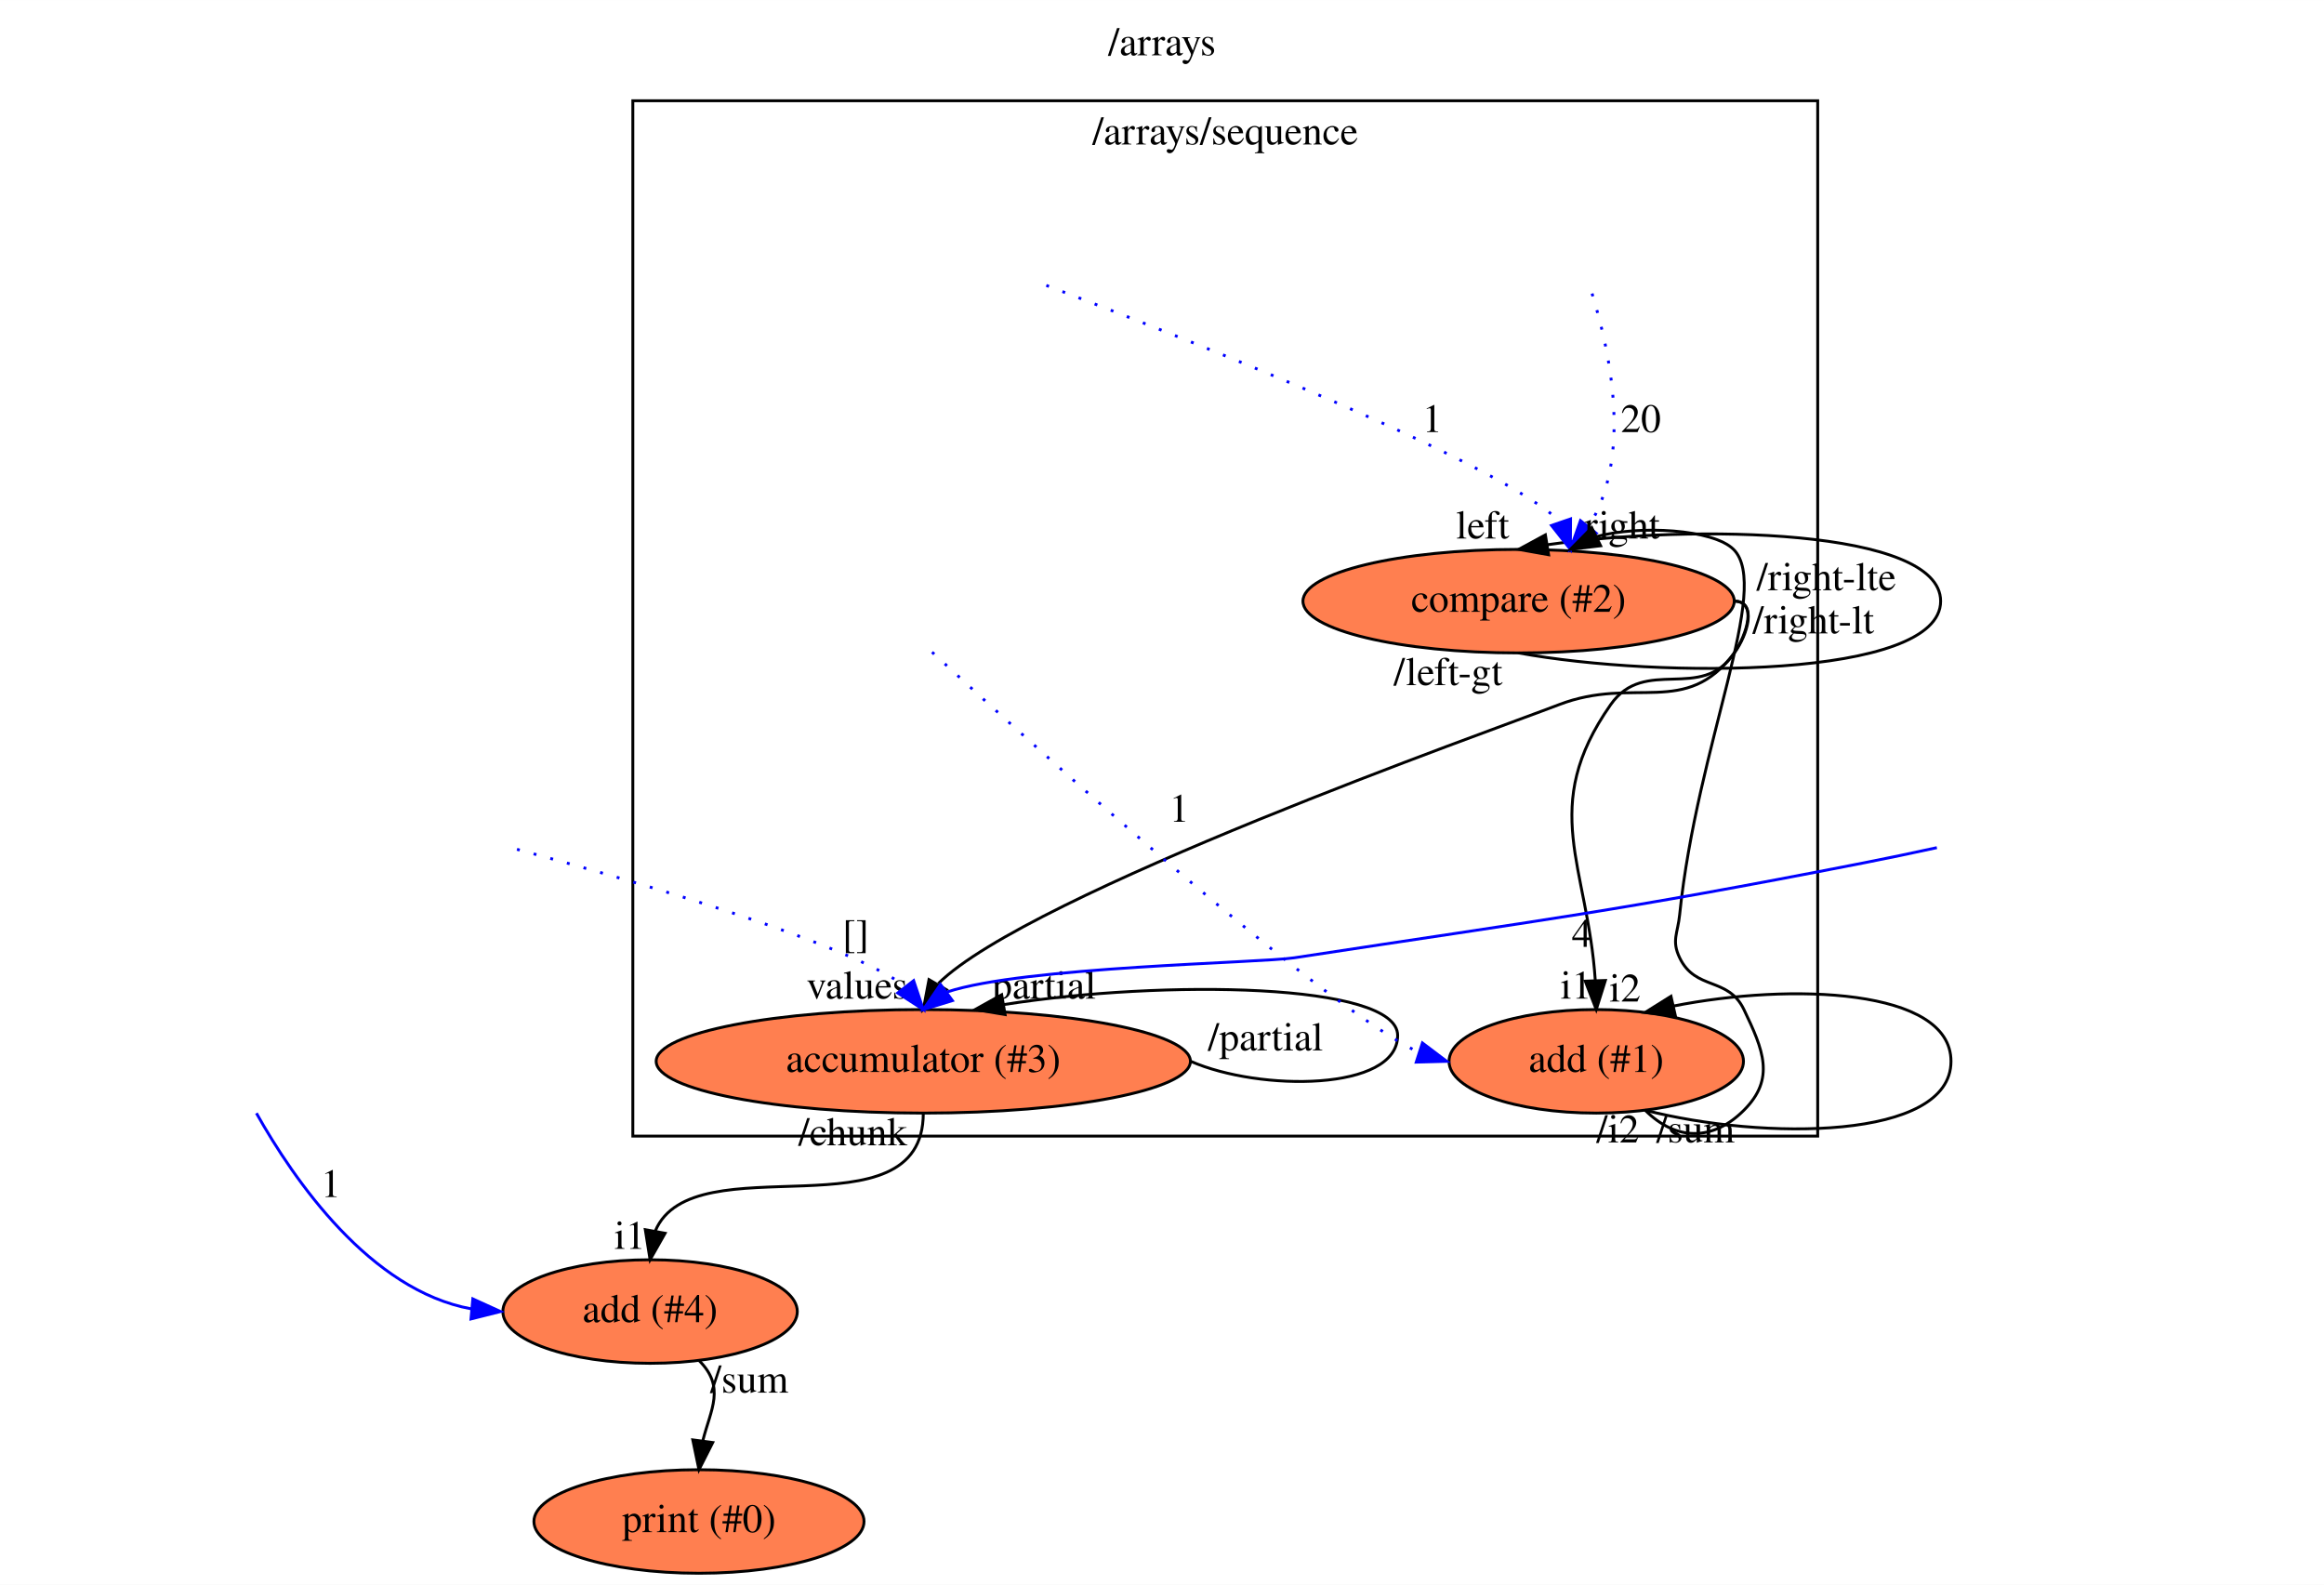
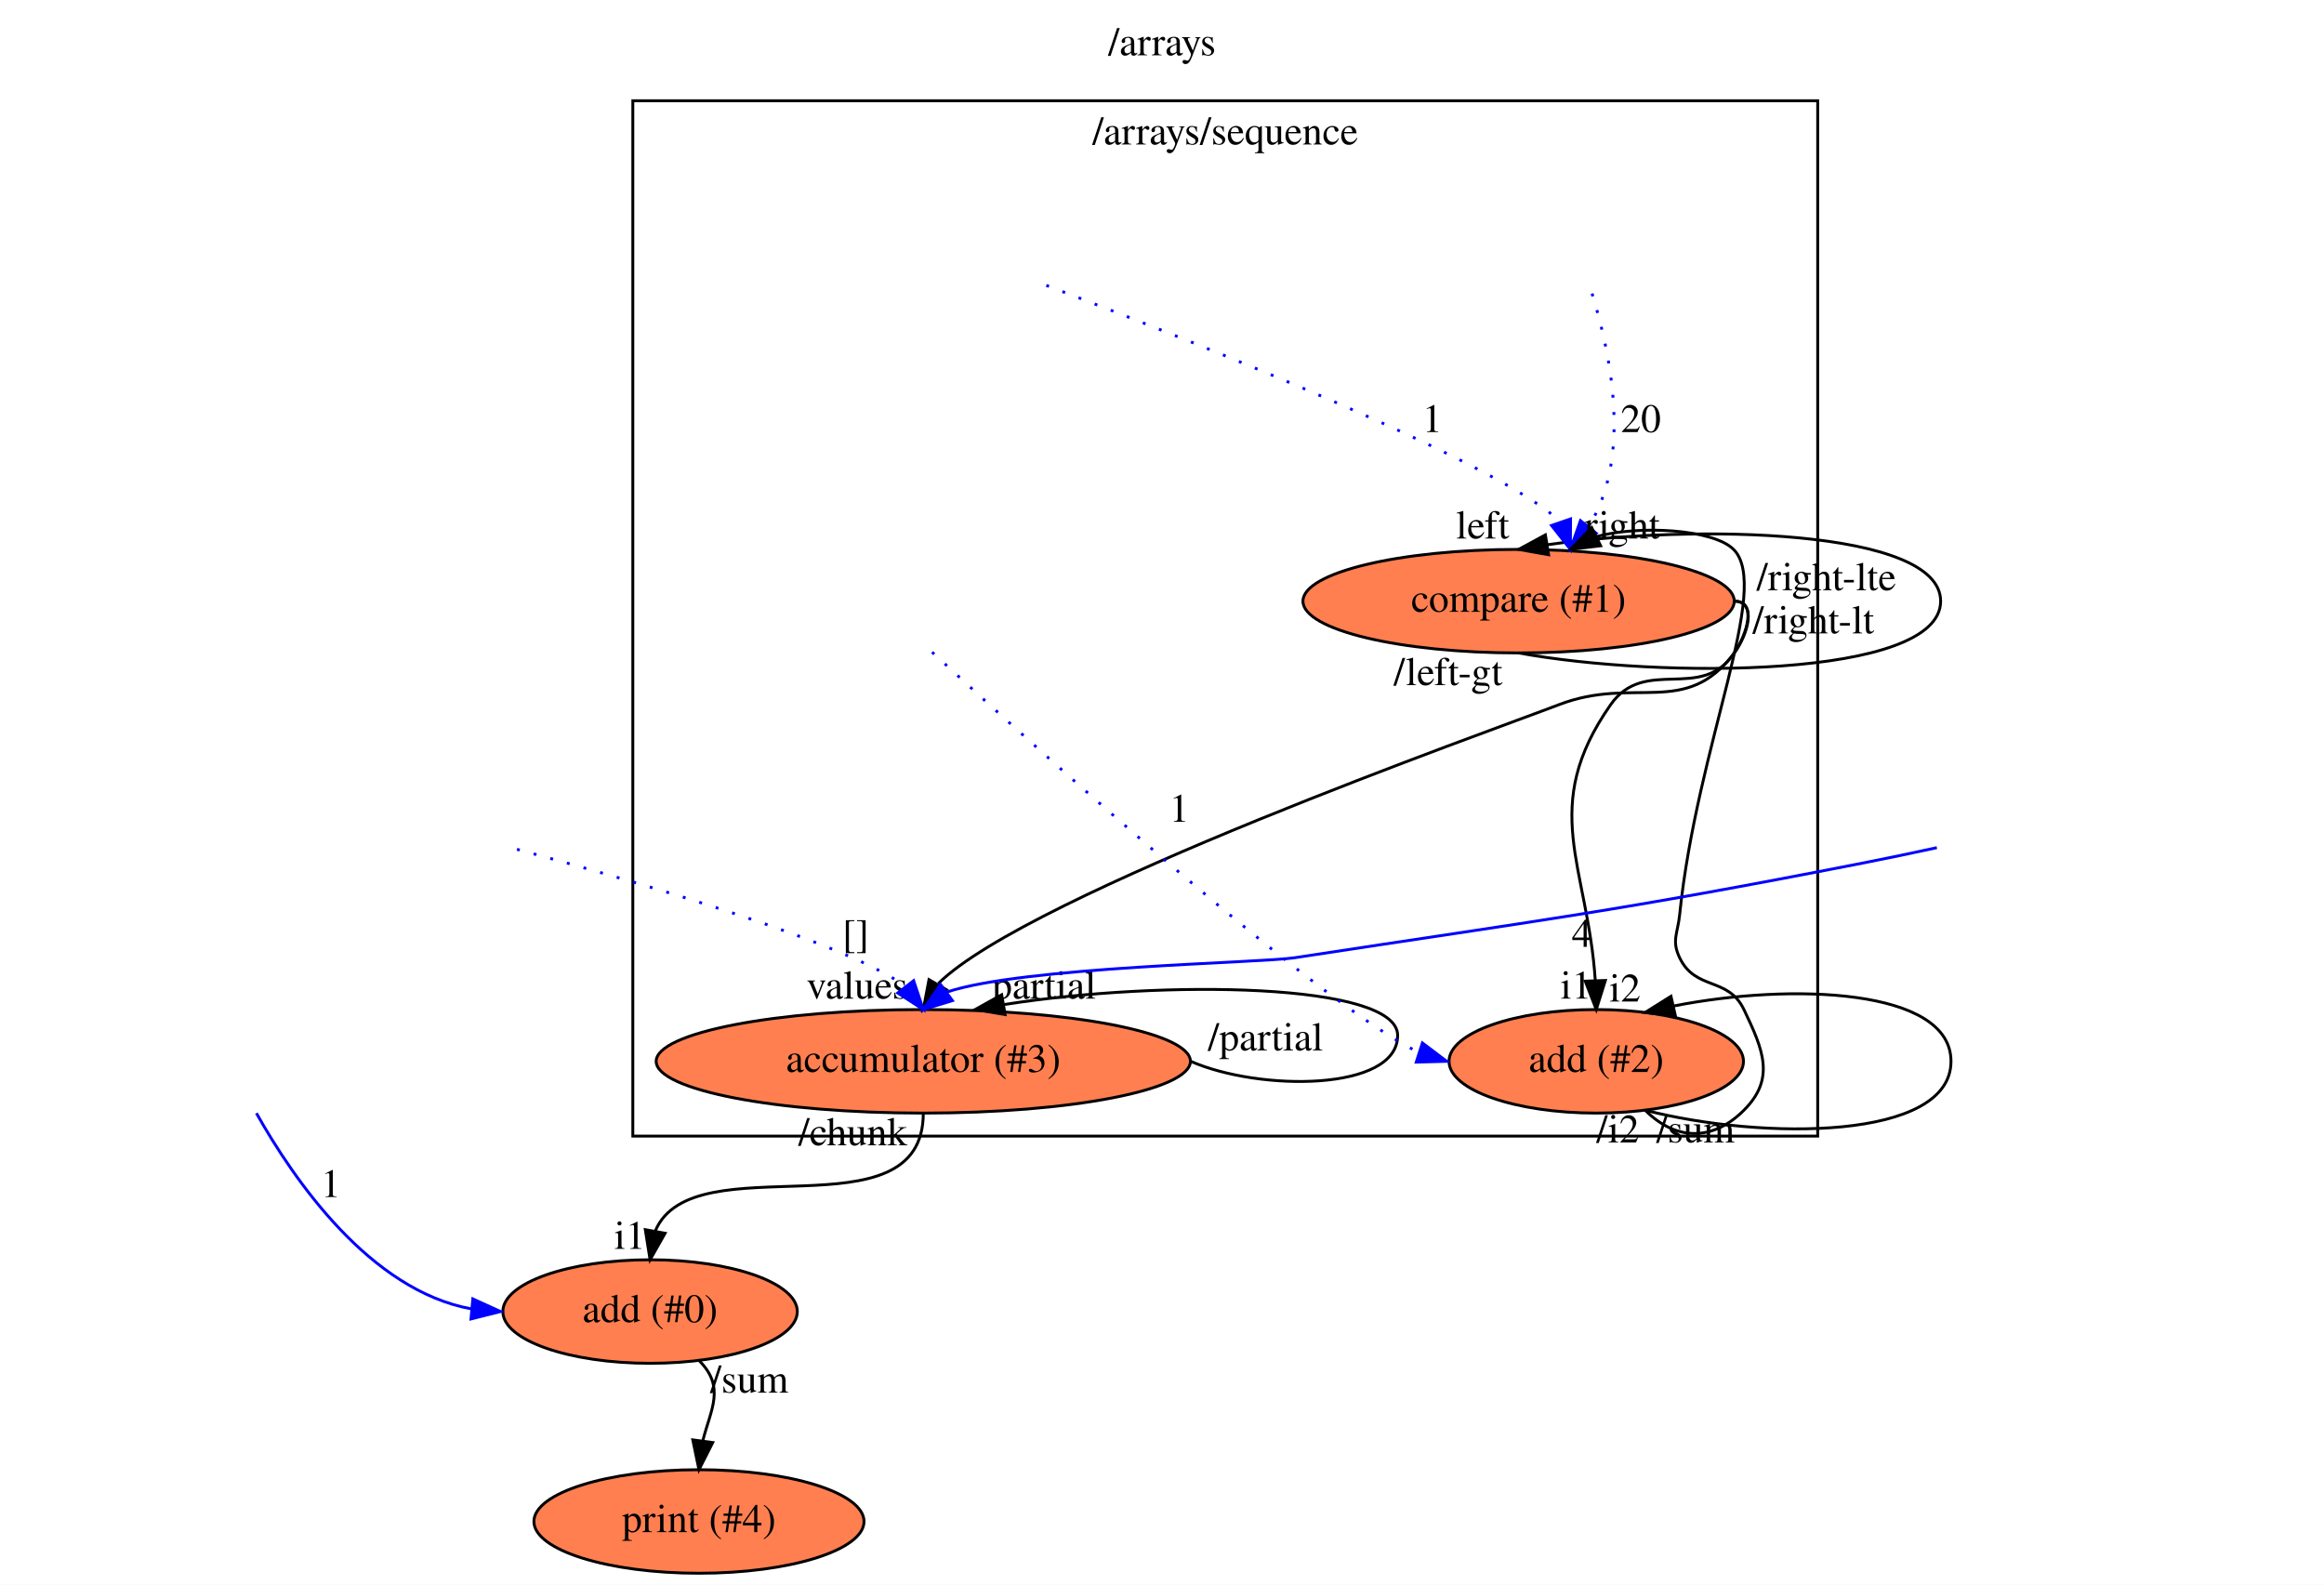
<svg xmlns="http://www.w3.org/2000/svg" xmlns:xlink="http://www.w3.org/1999/xlink" width="808pt" height="551pt" viewBox="0.00 0.00 808.09 551.00">
  <g id="graph0" class="graph" transform="scale(1 1) rotate(0) translate(4 547)">
    <polygon fill="#ffffff" stroke="transparent" points="-4,4 -4,-547 804.087,-547 804.087,4 -4,4" />
    <text text-anchor="middle" x="400.043" y="-527.8" font-family="Times,serif" font-size="14.00" fill="#000000">/arrays</text>
    <g id="clust1" class="cluster">
      <polygon fill="none" stroke="#000000" points="216.043,-152 216.043,-512 628.043,-512 628.043,-152 216.043,-152" />
      <text text-anchor="middle" x="422.043" y="-496.8" font-family="Times,serif" font-size="14.00" fill="#000000">/arrays/sequence</text>
    </g>
    <g id="node1" class="node">
      <g id="a_node1">
-         <a xlink:href="file:///home/travis/build/andrewdavidmackenzie/flow/flowstdlib/control/compare_switch/compare_switch.html" xlink:title="compare (#2)">
+         <a xlink:href="file:///home/travis/build/andrewdavidmackenzie/flow/flowstdlib/control/compare_switch/compare_switch.html" xlink:title="compare (#1)">
          <ellipse fill="#ff7f50" stroke="#000000" cx="524.043" cy="-338" rx="74.987" ry="18" />
-           <text text-anchor="middle" x="524.043" y="-334.3" font-family="Times,serif" font-size="14.00" fill="#000000">compare (#2)</text>
+           <text text-anchor="middle" x="524.043" y="-334.3" font-family="Times,serif" font-size="14.00" fill="#000000">compare (#1)</text>
        </a>
      </g>
    </g>
    <g id="edge4" class="edge">
      <path fill="none" stroke="#000000" d="M524.043,-320C572.958,-311 670.787,-311 670.787,-338 670.787,-363.26 585.162,-364.888 534.072,-357.623" />
      <polygon fill="#000000" stroke="#000000" points="534.474,-354.143 524.043,-356 533.356,-361.053 534.474,-354.143" />
      <text text-anchor="middle" x="511.543" y="-359.8" font-family="Times,serif" font-size="14.00" fill="#000000">left</text>
      <text text-anchor="middle" x="499.543" y="-308.8" font-family="Times,serif" font-size="14.00" fill="#000000">/left-gt</text>
    </g>
    <g id="node4" class="node">
      <g id="a_node4">
        <a xlink:href="file:///home/travis/build/andrewdavidmackenzie/flow/flowstdlib/data/accumulate/accumulate.html" xlink:title="accumulator (#3)">
          <ellipse fill="#ff7f50" stroke="#000000" cx="317.043" cy="-178" rx="92.883" ry="18" />
          <text text-anchor="middle" x="317.043" y="-174.3" font-family="Times,serif" font-size="14.00" fill="#000000">accumulator (#3)</text>
        </a>
      </g>
    </g>
    <g id="edge3" class="edge">
      <path fill="none" stroke="#000000" d="M599.043,-338C607.043,-338 603.833,-326.408 599.043,-320 582.119,-297.36 564.427,-312.145 538.043,-302 515.106,-293.18 353.62,-236.144 322.298,-205.079" />
      <polygon fill="#000000" stroke="#000000" points="325.082,-202.902 317.043,-196 319.023,-206.408 325.082,-202.902" />
      <text text-anchor="middle" x="294.043" y="-199.8" font-family="Times,serif" font-size="14.00" fill="#000000">values</text>
      <text text-anchor="middle" x="631.043" y="-341.8" font-family="Times,serif" font-size="14.00" fill="#000000">/right-lte</text>
    </g>
    <g id="node5" class="node">
      <g id="a_node5">
-         <a xlink:href="file:///home/travis/build/andrewdavidmackenzie/flow/flowstdlib/math/add/add.html" xlink:title="add (#1)">
+         <a xlink:href="file:///home/travis/build/andrewdavidmackenzie/flow/flowstdlib/math/add/add.html" xlink:title="add (#2)">
          <ellipse fill="#ff7f50" stroke="#000000" cx="551.043" cy="-178" rx="51.191" ry="18" />
-           <text text-anchor="middle" x="551.043" y="-174.3" font-family="Times,serif" font-size="14.00" fill="#000000">add (#1)</text>
+           <text text-anchor="middle" x="551.043" y="-174.3" font-family="Times,serif" font-size="14.00" fill="#000000">add (#2)</text>
        </a>
      </g>
    </g>
    <g id="edge5" class="edge">
      <path fill="none" stroke="#000000" d="M599.043,-338C607.043,-338 603.475,-326.66 599.043,-320 587.565,-302.752 567.925,-318.973 556.043,-302 531.003,-266.23 548.041,-246.263 550.708,-206.074" />
      <polygon fill="#000000" stroke="#000000" points="554.209,-206.111 551.043,-196 547.212,-205.878 554.209,-206.111" />
      <text text-anchor="middle" x="544.043" y="-199.8" font-family="Times,serif" font-size="14.00" fill="#000000">i1</text>
      <text text-anchor="middle" x="626.543" y="-326.8" font-family="Times,serif" font-size="14.00" fill="#000000">/right-lt</text>
    </g>
    <g id="edge1" class="edge">
      <path fill="none" stroke="#0000ff" stroke-dasharray="1,5" d="M549.585,-444.956C556.187,-423.548 563.443,-387.759 548.351,-363.899" />
      <polygon fill="#0000ff" stroke="#0000ff" points="551.018,-361.63 542.043,-356 545.548,-365.998 551.018,-361.63" />
      <text text-anchor="middle" x="566.543" y="-396.8" font-family="Times,serif" font-size="14.00" fill="#000000">20</text>
    </g>
    <g id="edge2" class="edge">
      <path fill="none" stroke="#0000ff" stroke-dasharray="1,5" d="M359.82,-447.797C417.085,-425.99 516.811,-386.183 538.787,-365.494" />
      <polygon fill="#0000ff" stroke="#0000ff" points="542.109,-366.595 542.043,-356 535.488,-364.324 542.109,-366.595" />
      <text text-anchor="middle" x="494.043" y="-396.8" font-family="Times,serif" font-size="14.00" fill="#000000">1</text>
    </g>
    <g id="edge11" class="edge">
      <path fill="none" stroke="#000000" d="M410.043,-178C433.985,-167.5 481.985,-167.5 481.985,-187 481.985,-205.357 400.485,-206.433 345.063,-197.736" />
      <polygon fill="#000000" stroke="#000000" points="345.494,-194.258 335.043,-196 344.299,-201.156 345.494,-194.258" />
      <text text-anchor="middle" x="359.043" y="-199.8" font-family="Times,serif" font-size="14.00" fill="#000000">partial</text>
      <text text-anchor="middle" x="436.043" y="-181.8" font-family="Times,serif" font-size="14.00" fill="#000000">/partial</text>
    </g>
    <g id="node9" class="node">
      <g id="a_node9">
-         <a xlink:href="file:///home/travis/build/andrewdavidmackenzie/flow/flowstdlib/math/add/add.html" xlink:title="add (#4)">
+         <a xlink:href="file:///home/travis/build/andrewdavidmackenzie/flow/flowstdlib/math/add/add.html" xlink:title="add (#0)">
          <ellipse fill="#ff7f50" stroke="#000000" cx="222.043" cy="-91" rx="51.191" ry="18" />
-           <text text-anchor="middle" x="222.043" y="-87.3" font-family="Times,serif" font-size="14.00" fill="#000000">add (#4)</text>
+           <text text-anchor="middle" x="222.043" y="-87.3" font-family="Times,serif" font-size="14.00" fill="#000000">add (#0)</text>
        </a>
      </g>
    </g>
    <g id="edge12" class="edge">
      <path fill="none" stroke="#000000" d="M317.043,-160C317.043,-116.009 236.99,-150.189 223.856,-119.023" />
      <polygon fill="#000000" stroke="#000000" points="227.267,-118.217 222.043,-109 220.379,-119.463 227.267,-118.217" />
      <text text-anchor="middle" x="215.043" y="-112.8" font-family="Times,serif" font-size="14.00" fill="#000000">i1</text>
      <text text-anchor="middle" x="292.543" y="-148.8" font-family="Times,serif" font-size="14.00" fill="#000000">/chunk</text>
    </g>
    <g id="edge8" class="edge">
      <path fill="none" stroke="#000000" d="M568.043,-161C578.837,-150.206 591.595,-150.206 602.389,-161 613.388,-171.999 609.104,-181.968 602.389,-196 596.884,-207.503 585.548,-202.497 580.043,-214 577.165,-220.013 579.367,-222.368 580.043,-229 586.076,-288.196 612.058,-342.728 598.787,-356 591.751,-363.036 566.04,-364.52 551.126,-360.452" />
      <polygon fill="#000000" stroke="#000000" points="552.563,-357.259 542.043,-356 549.482,-363.544 552.563,-357.259" />
      <text text-anchor="middle" x="560.043" y="-359.8" font-family="Times,serif" font-size="14.00" fill="#000000">right</text>
      <text text-anchor="middle" x="585.543" y="-149.8" font-family="Times,serif" font-size="14.00" fill="#000000">/sum</text>
    </g>
    <g id="edge7" class="edge">
      <path fill="none" stroke="#000000" d="M568.043,-161C609.158,-150.5 674.389,-150.5 674.389,-178 674.389,-203.405 618.717,-205.34 577.819,-197.209" />
      <polygon fill="#000000" stroke="#000000" points="578.569,-193.79 568.043,-195 577.026,-200.618 578.569,-193.79" />
      <text text-anchor="middle" x="561.043" y="-198.8" font-family="Times,serif" font-size="14.00" fill="#000000">i2</text>
      <text text-anchor="middle" x="558.543" y="-149.8" font-family="Times,serif" font-size="14.00" fill="#000000">/i2</text>
    </g>
    <g id="edge6" class="edge">
      <path fill="none" stroke="#0000ff" stroke-dasharray="1,5" d="M320.105,-320.266C360.492,-283.002 453.861,-198.566 489.161,-181.17" />
      <polygon fill="#0000ff" stroke="#0000ff" points="490.59,-184.387 499.043,-178 488.452,-177.722 490.59,-184.387" />
      <text text-anchor="middle" x="406.043" y="-261.3" font-family="Times,serif" font-size="14.00" fill="#000000">1</text>
    </g>
    <g id="edge9" class="edge">
      <path fill="none" stroke="#0000ff" stroke-dasharray="1,5" d="M175.764,-251.718C223.553,-238.821 290.17,-219.056 310.742,-204.136" />
      <polygon fill="#0000ff" stroke="#0000ff" points="313.687,-206.049 317.043,-196 308.153,-201.763 313.687,-206.049" />
      <text text-anchor="middle" x="293.543" y="-217.8" font-family="Times,serif" font-size="14.00" fill="#000000">[]</text>
    </g>
    <g id="edge10" class="edge">
      <path fill="none" stroke="#0000ff" d="M669.476,-252.293C660.979,-250.439 652.286,-248.613 644.043,-247 556.49,-229.868 534.23,-227.499 446.043,-214 434.085,-212.169 351.975,-210.934 325.355,-202.124" />
      <polygon fill="#0000ff" stroke="#0000ff" points="327.17,-199.114 317.043,-196 323.018,-204.75 327.17,-199.114" />
      <text text-anchor="middle" x="546.043" y="-217.8" font-family="Times,serif" font-size="14.00" fill="#000000">4</text>
    </g>
    <g id="node11" class="node">
      <g id="a_node11">
-         <a xlink:href="file:///home/travis/build/andrewdavidmackenzie/flow/flowr/src/lib/flowruntime/stdio/stdout.html" xlink:title="print (#0)">
+         <a xlink:href="file:///home/travis/build/andrewdavidmackenzie/flow/flowr/src/lib/flowruntime/stdio/stdout.html" xlink:title="print (#4)">
          <ellipse fill="#ff7f50" stroke="#000000" cx="239.043" cy="-18" rx="57.391" ry="18" />
-           <text text-anchor="middle" x="239.043" y="-14.3" font-family="Times,serif" font-size="14.00" fill="#000000">print (#0)</text>
+           <text text-anchor="middle" x="239.043" y="-14.3" font-family="Times,serif" font-size="14.00" fill="#000000">print (#4)</text>
        </a>
      </g>
    </g>
    <g id="edge14" class="edge">
      <path fill="none" stroke="#000000" d="M239.043,-74C248.373,-64.67 243.125,-57.033 240.383,-46.085" />
      <polygon fill="#000000" stroke="#000000" points="243.829,-45.452 239.043,-36 236.89,-46.374 243.829,-45.452" />
      <text text-anchor="middle" x="256.543" y="-62.8" font-family="Times,serif" font-size="14.00" fill="#000000">/sum</text>
    </g>
    <g id="edge13" class="edge">
      <path fill="none" stroke="#0000ff" d="M85.157,-159.974C98.24,-136.681 124.701,-98.342 159.891,-91.924" />
      <polygon fill="#0000ff" stroke="#0000ff" points="160.402,-95.392 170.043,-91 159.767,-88.421 160.402,-95.392" />
      <text text-anchor="middle" x="111.043" y="-130.8" font-family="Times,serif" font-size="14.00" fill="#000000">1</text>
    </g>
  </g>
</svg>
